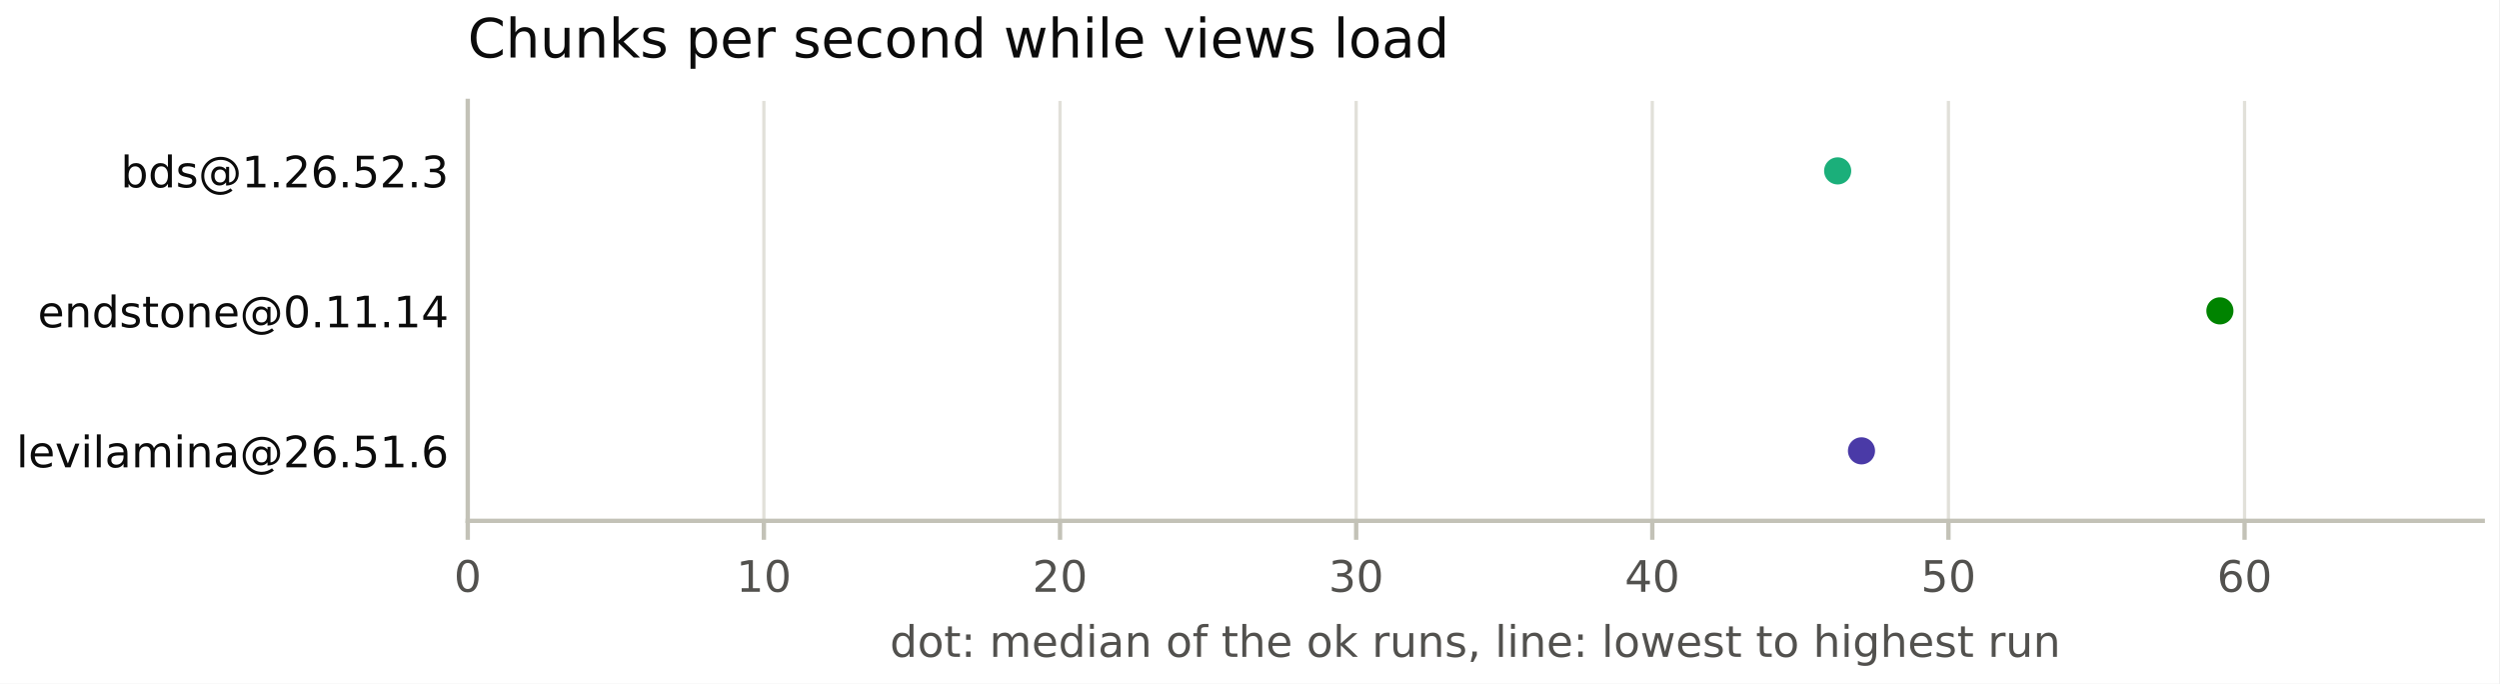
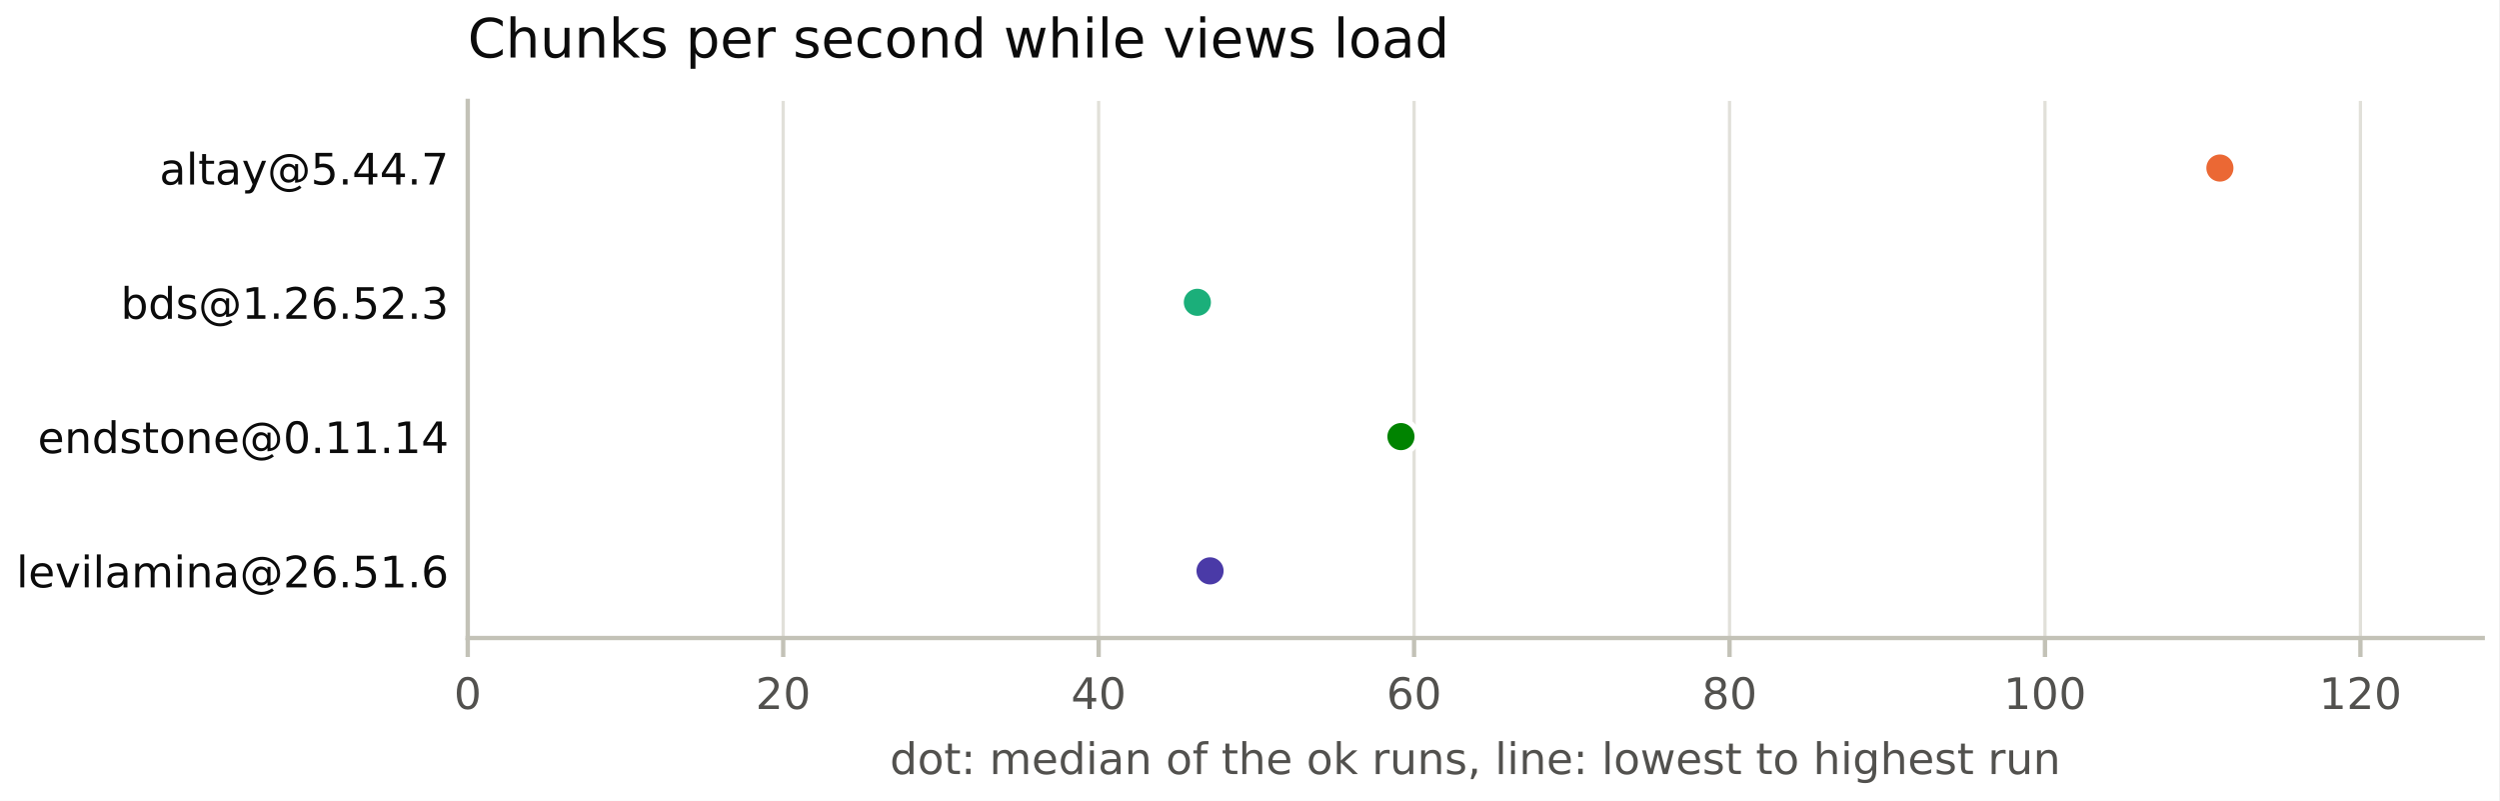
- <svg xmlns="http://www.w3.org/2000/svg" xmlns:xlink="http://www.w3.org/1999/xlink" width="460.8pt" height="126pt" viewBox="0 0 460.8 126" version="1.1">
+ <svg xmlns="http://www.w3.org/2000/svg" xmlns:xlink="http://www.w3.org/1999/xlink" width="460.8pt" height="147.6pt" viewBox="0 0 460.8 147.6" version="1.1">
  <defs>
    <style type="text/css">*{stroke-linejoin: round; stroke-linecap: butt}</style>
  </defs>
  <g id="figure_1">
    <g id="patch_1">
-       <path d="M 0 126  L 460.8 126  L 460.8 0  L 0 0  z " style="fill: #ffffff" />
+       <path d="M 0 147.6  L 460.8 147.6  L 460.8 0  L 0 0  z " style="fill: #ffffff" />
    </g>
    <g id="axes_1">
      <g id="patch_2">
-         <path d="M 86.25 95.999  L 457.8 95.999  L 457.8 18.599  L 86.25 18.599  z " style="fill: #ffffff" />
+         <path d="M 86.25 117.599  L 457.8 117.599  L 457.8 18.599  L 86.25 18.599  z " style="fill: #ffffff" />
      </g>
      <g id="matplotlib.axis_1">
        <g id="xtick_1">
          <g id="line2d_1">
-             <path d="M 86.25 95.999  L 86.25 18.599  " clip-path="url(#p0884c696bb)" style="fill: none; stroke: #e1e0d9; stroke-width: 0.6; stroke-linecap: square" />
+             <path d="M 86.25 117.599  L 86.25 18.599  " clip-path="url(#p3ddba05413)" style="fill: none; stroke: #e1e0d9; stroke-width: 0.6; stroke-linecap: square" />
          </g>
          <g id="line2d_2">
            <defs>
-               <path id="m5af1052695" d="M 0 0  L 0 3.5  " style="stroke: #c3c2b7; stroke-width: 0.8" />
+               <path id="m5bb0bec447" d="M 0 0  L 0 3.5  " style="stroke: #c3c2b7; stroke-width: 0.8" />
            </defs>
            <g>
-               <use xlink:href="#m5af1052695" x="86.25" y="95.999" style="fill: #c3c2b7; stroke: #c3c2b7; stroke-width: 0.8" />
+               <use xlink:href="#m5bb0bec447" x="86.25" y="117.599" style="fill: #c3c2b7; stroke: #c3c2b7; stroke-width: 0.8" />
            </g>
          </g>
          <g id="text_1">
-             <g style="fill: #52514e" transform="translate(83.70524 109.0773) scale(0.08 -0.08)">
+             <g style="fill: #52514e" transform="translate(83.70524 130.6773) scale(0.08 -0.08)">
              <defs>
                <path id="DejaVuSans-13" d="M 2034 4250  Q 1547 4250 1301 3770  Q 1056 3291 1056 2328  Q 1056 1369 1301 889  Q 1547 409 2034 409  Q 2525 409 2770 889  Q 3016 1369 3016 2328  Q 3016 3291 2770 3770  Q 2525 4250 2034 4250  z M 2034 4750  Q 2819 4750 3233 4129  Q 3647 3509 3647 2328  Q 3647 1150 3233 529  Q 2819 -91 2034 -91  Q 1250 -91 836 529  Q 422 1150 422 2328  Q 422 3509 836 4129  Q 1250 4750 2034 4750  z " transform="scale(0.015625)" />
              </defs>
              <use xlink:href="#DejaVuSans-13" />
            </g>
          </g>
        </g>
        <g id="xtick_2">
          <g id="line2d_3">
-             <path d="M 140.856 95.999  L 140.856 18.599  " clip-path="url(#p0884c696bb)" style="fill: none; stroke: #e1e0d9; stroke-width: 0.6; stroke-linecap: square" />
+             <path d="M 144.416 117.599  L 144.416 18.599  " clip-path="url(#p3ddba05413)" style="fill: none; stroke: #e1e0d9; stroke-width: 0.6; stroke-linecap: square" />
          </g>
          <g id="line2d_4">
            <g>
-               <use xlink:href="#m5af1052695" x="140.856" y="95.999" style="fill: #c3c2b7; stroke: #c3c2b7; stroke-width: 0.8" />
+               <use xlink:href="#m5bb0bec447" x="144.416" y="117.599" style="fill: #c3c2b7; stroke: #c3c2b7; stroke-width: 0.8" />
            </g>
          </g>
          <g id="text_2">
-             <g style="fill: #52514e" transform="translate(135.7661 109.0773) scale(0.08 -0.08)">
+             <g style="fill: #52514e" transform="translate(139.3264 130.6773) scale(0.08 -0.08)">
+               <defs>
+                 <path id="DejaVuSans-15" d="M 1228 531  L 3431 531  L 3431 0  L 469 0  L 469 531  Q 828 903 1448 1529  Q 2069 2156 2228 2338  Q 2531 2678 2651 2914  Q 2772 3150 2772 3378  Q 2772 3750 2511 3984  Q 2250 4219 1831 4219  Q 1534 4219 1204 4116  Q 875 4013 500 3803  L 500 4441  Q 881 4594 1212 4672  Q 1544 4750 1819 4750  Q 2544 4750 2975 4387  Q 3406 4025 3406 3419  Q 3406 3131 3298 2873  Q 3191 2616 2906 2266  Q 2828 2175 2409 1742  Q 1991 1309 1228 531  z " transform="scale(0.015625)" />
+               </defs>
+               <use xlink:href="#DejaVuSans-15" />
+               <use xlink:href="#DejaVuSans-13" transform="translate(63.625 0)" />
+             </g>
+           </g>
+         </g>
+         <g id="xtick_3">
+           <g id="line2d_5">
+             <path d="M 202.583 117.599  L 202.583 18.599  " clip-path="url(#p3ddba05413)" style="fill: none; stroke: #e1e0d9; stroke-width: 0.6; stroke-linecap: square" />
+           </g>
+           <g id="line2d_6">
+             <g>
+               <use xlink:href="#m5bb0bec447" x="202.583" y="117.599" style="fill: #c3c2b7; stroke: #c3c2b7; stroke-width: 0.8" />
+             </g>
+           </g>
+           <g id="text_3">
+             <g style="fill: #52514e" transform="translate(197.4926 130.6773) scale(0.08 -0.08)">
+               <defs>
+                 <path id="DejaVuSans-17" d="M 2419 4116  L 825 1625  L 2419 1625  L 2419 4116  z M 2253 4666  L 3047 4666  L 3047 1625  L 3713 1625  L 3713 1100  L 3047 1100  L 3047 0  L 2419 0  L 2419 1100  L 313 1100  L 313 1709  L 2253 4666  z " transform="scale(0.015625)" />
+               </defs>
+               <use xlink:href="#DejaVuSans-17" />
+               <use xlink:href="#DejaVuSans-13" transform="translate(63.625 0)" />
+             </g>
+           </g>
+         </g>
+         <g id="xtick_4">
+           <g id="line2d_7">
+             <path d="M 260.749 117.599  L 260.749 18.599  " clip-path="url(#p3ddba05413)" style="fill: none; stroke: #e1e0d9; stroke-width: 0.6; stroke-linecap: square" />
+           </g>
+           <g id="line2d_8">
+             <g>
+               <use xlink:href="#m5bb0bec447" x="260.749" y="117.599" style="fill: #c3c2b7; stroke: #c3c2b7; stroke-width: 0.8" />
+             </g>
+           </g>
+           <g id="text_4">
+             <g style="fill: #52514e" transform="translate(255.6587 130.6773) scale(0.08 -0.08)">
+               <defs>
+                 <path id="DejaVuSans-19" d="M 2113 2584  Q 1688 2584 1439 2293  Q 1191 2003 1191 1497  Q 1191 994 1439 701  Q 1688 409 2113 409  Q 2538 409 2786 701  Q 3034 994 3034 1497  Q 3034 2003 2786 2293  Q 2538 2584 2113 2584  z M 3366 4563  L 3366 3988  Q 3128 4100 2886 4159  Q 2644 4219 2406 4219  Q 1781 4219 1451 3797  Q 1122 3375 1075 2522  Q 1259 2794 1537 2939  Q 1816 3084 2150 3084  Q 2853 3084 3261 2657  Q 3669 2231 3669 1497  Q 3669 778 3244 343  Q 2819 -91 2113 -91  Q 1303 -91 875 529  Q 447 1150 447 2328  Q 447 3434 972 4092  Q 1497 4750 2381 4750  Q 2619 4750 2861 4703  Q 3103 4656 3366 4563  z " transform="scale(0.015625)" />
+               </defs>
+               <use xlink:href="#DejaVuSans-19" />
+               <use xlink:href="#DejaVuSans-13" transform="translate(63.625 0)" />
+             </g>
+           </g>
+         </g>
+         <g id="xtick_5">
+           <g id="line2d_9">
+             <path d="M 318.915 117.599  L 318.915 18.599  " clip-path="url(#p3ddba05413)" style="fill: none; stroke: #e1e0d9; stroke-width: 0.6; stroke-linecap: square" />
+           </g>
+           <g id="line2d_10">
+             <g>
+               <use xlink:href="#m5bb0bec447" x="318.915" y="117.599" style="fill: #c3c2b7; stroke: #c3c2b7; stroke-width: 0.8" />
+             </g>
+           </g>
+           <g id="text_5">
+             <g style="fill: #52514e" transform="translate(313.8249 130.6773) scale(0.08 -0.08)">
+               <defs>
+                 <path id="DejaVuSans-1b" d="M 2034 2216  Q 1584 2216 1326 1975  Q 1069 1734 1069 1313  Q 1069 891 1326 650  Q 1584 409 2034 409  Q 2484 409 2743 651  Q 3003 894 3003 1313  Q 3003 1734 2745 1975  Q 2488 2216 2034 2216  z M 1403 2484  Q 997 2584 770 2862  Q 544 3141 544 3541  Q 544 4100 942 4425  Q 1341 4750 2034 4750  Q 2731 4750 3128 4425  Q 3525 4100 3525 3541  Q 3525 3141 3298 2862  Q 3072 2584 2669 2484  Q 3125 2378 3379 2068  Q 3634 1759 3634 1313  Q 3634 634 3220 271  Q 2806 -91 2034 -91  Q 1263 -91 848 271  Q 434 634 434 1313  Q 434 1759 690 2068  Q 947 2378 1403 2484  z M 1172 3481  Q 1172 3119 1398 2916  Q 1625 2713 2034 2713  Q 2441 2713 2670 2916  Q 2900 3119 2900 3481  Q 2900 3844 2670 4047  Q 2441 4250 2034 4250  Q 1625 4250 1398 4047  Q 1172 3844 1172 3481  z " transform="scale(0.015625)" />
+               </defs>
+               <use xlink:href="#DejaVuSans-1b" />
+               <use xlink:href="#DejaVuSans-13" transform="translate(63.625 0)" />
+             </g>
+           </g>
+         </g>
+         <g id="xtick_6">
+           <g id="line2d_11">
+             <path d="M 377.081 117.599  L 377.081 18.599  " clip-path="url(#p3ddba05413)" style="fill: none; stroke: #e1e0d9; stroke-width: 0.6; stroke-linecap: square" />
+           </g>
+           <g id="line2d_12">
+             <g>
+               <use xlink:href="#m5bb0bec447" x="377.081" y="117.599" style="fill: #c3c2b7; stroke: #c3c2b7; stroke-width: 0.8" />
+             </g>
+           </g>
+           <g id="text_6">
+             <g style="fill: #52514e" transform="translate(369.446 130.6773) scale(0.08 -0.08)">
              <defs>
                <path id="DejaVuSans-14" d="M 794 531  L 1825 531  L 1825 4091  L 703 3866  L 703 4441  L 1819 4666  L 2450 4666  L 2450 531  L 3481 531  L 3481 0  L 794 0  L 794 531  z " transform="scale(0.015625)" />
              </defs>
              <use xlink:href="#DejaVuSans-14" />
              <use xlink:href="#DejaVuSans-13" transform="translate(63.625 0)" />
-             </g>
-           </g>
-         </g>
-         <g id="xtick_3">
-           <g id="line2d_5">
-             <path d="M 195.462 95.999  L 195.462 18.599  " clip-path="url(#p0884c696bb)" style="fill: none; stroke: #e1e0d9; stroke-width: 0.6; stroke-linecap: square" />
-           </g>
-           <g id="line2d_6">
-             <g>
-               <use xlink:href="#m5af1052695" x="195.462" y="95.999" style="fill: #c3c2b7; stroke: #c3c2b7; stroke-width: 0.8" />
-             </g>
-           </g>
-           <g id="text_3">
-             <g style="fill: #52514e" transform="translate(190.372 109.0773) scale(0.08 -0.08)">
-               <defs>
-                 <path id="DejaVuSans-15" d="M 1228 531  L 3431 531  L 3431 0  L 469 0  L 469 531  Q 828 903 1448 1529  Q 2069 2156 2228 2338  Q 2531 2678 2651 2914  Q 2772 3150 2772 3378  Q 2772 3750 2511 3984  Q 2250 4219 1831 4219  Q 1534 4219 1204 4116  Q 875 4013 500 3803  L 500 4441  Q 881 4594 1212 4672  Q 1544 4750 1819 4750  Q 2544 4750 2975 4387  Q 3406 4025 3406 3419  Q 3406 3131 3298 2873  Q 3191 2616 2906 2266  Q 2828 2175 2409 1742  Q 1991 1309 1228 531  z " transform="scale(0.015625)" />
-               </defs>
-               <use xlink:href="#DejaVuSans-15" />
-               <use xlink:href="#DejaVuSans-13" transform="translate(63.625 0)" />
-             </g>
-           </g>
-         </g>
-         <g id="xtick_4">
-           <g id="line2d_7">
-             <path d="M 250.068 95.999  L 250.068 18.599  " clip-path="url(#p0884c696bb)" style="fill: none; stroke: #e1e0d9; stroke-width: 0.6; stroke-linecap: square" />
-           </g>
-           <g id="line2d_8">
-             <g>
-               <use xlink:href="#m5af1052695" x="250.068" y="95.999" style="fill: #c3c2b7; stroke: #c3c2b7; stroke-width: 0.8" />
-             </g>
-           </g>
-           <g id="text_4">
-             <g style="fill: #52514e" transform="translate(244.9778 109.0773) scale(0.08 -0.08)">
-               <defs>
-                 <path id="DejaVuSans-16" d="M 2597 2516  Q 3050 2419 3304 2112  Q 3559 1806 3559 1356  Q 3559 666 3084 287  Q 2609 -91 1734 -91  Q 1441 -91 1130 -33  Q 819 25 488 141  L 488 750  Q 750 597 1062 519  Q 1375 441 1716 441  Q 2309 441 2620 675  Q 2931 909 2931 1356  Q 2931 1769 2642 2001  Q 2353 2234 1838 2234  L 1294 2234  L 1294 2753  L 1863 2753  Q 2328 2753 2575 2939  Q 2822 3125 2822 3475  Q 2822 3834 2567 4026  Q 2313 4219 1838 4219  Q 1578 4219 1281 4162  Q 984 4106 628 3988  L 628 4550  Q 988 4650 1302 4700  Q 1616 4750 1894 4750  Q 2613 4750 3031 4423  Q 3450 4097 3450 3541  Q 3450 3153 3228 2886  Q 3006 2619 2597 2516  z " transform="scale(0.015625)" />
-               </defs>
-               <use xlink:href="#DejaVuSans-16" />
-               <use xlink:href="#DejaVuSans-13" transform="translate(63.625 0)" />
-             </g>
-           </g>
-         </g>
-         <g id="xtick_5">
-           <g id="line2d_9">
-             <path d="M 304.674 95.999  L 304.674 18.599  " clip-path="url(#p0884c696bb)" style="fill: none; stroke: #e1e0d9; stroke-width: 0.6; stroke-linecap: square" />
-           </g>
-           <g id="line2d_10">
-             <g>
-               <use xlink:href="#m5af1052695" x="304.674" y="95.999" style="fill: #c3c2b7; stroke: #c3c2b7; stroke-width: 0.8" />
-             </g>
-           </g>
-           <g id="text_5">
-             <g style="fill: #52514e" transform="translate(299.5837 109.0773) scale(0.08 -0.08)">
-               <defs>
-                 <path id="DejaVuSans-17" d="M 2419 4116  L 825 1625  L 2419 1625  L 2419 4116  z M 2253 4666  L 3047 4666  L 3047 1625  L 3713 1625  L 3713 1100  L 3047 1100  L 3047 0  L 2419 0  L 2419 1100  L 313 1100  L 313 1709  L 2253 4666  z " transform="scale(0.015625)" />
-               </defs>
-               <use xlink:href="#DejaVuSans-17" />
-               <use xlink:href="#DejaVuSans-13" transform="translate(63.625 0)" />
-             </g>
-           </g>
-         </g>
-         <g id="xtick_6">
-           <g id="line2d_11">
-             <path d="M 359.28 95.999  L 359.28 18.599  " clip-path="url(#p0884c696bb)" style="fill: none; stroke: #e1e0d9; stroke-width: 0.6; stroke-linecap: square" />
-           </g>
-           <g id="line2d_12">
-             <g>
-               <use xlink:href="#m5af1052695" x="359.28" y="95.999" style="fill: #c3c2b7; stroke: #c3c2b7; stroke-width: 0.8" />
-             </g>
-           </g>
-           <g id="text_6">
-             <g style="fill: #52514e" transform="translate(354.1896 109.0773) scale(0.08 -0.08)">
-               <defs>
-                 <path id="DejaVuSans-18" d="M 691 4666  L 3169 4666  L 3169 4134  L 1269 4134  L 1269 2991  Q 1406 3038 1543 3061  Q 1681 3084 1819 3084  Q 2600 3084 3056 2656  Q 3513 2228 3513 1497  Q 3513 744 3044 326  Q 2575 -91 1722 -91  Q 1428 -91 1123 -41  Q 819 9 494 109  L 494 744  Q 775 591 1075 516  Q 1375 441 1709 441  Q 2250 441 2565 725  Q 2881 1009 2881 1497  Q 2881 1984 2565 2268  Q 2250 2553 1709 2553  Q 1456 2553 1204 2497  Q 953 2441 691 2322  L 691 4666  z " transform="scale(0.015625)" />
-               </defs>
-               <use xlink:href="#DejaVuSans-18" />
-               <use xlink:href="#DejaVuSans-13" transform="translate(63.625 0)" />
+               <use xlink:href="#DejaVuSans-13" transform="translate(127.25 0)" />
            </g>
          </g>
        </g>
        <g id="xtick_7">
          <g id="line2d_13">
-             <path d="M 413.885 95.999  L 413.885 18.599  " clip-path="url(#p0884c696bb)" style="fill: none; stroke: #e1e0d9; stroke-width: 0.6; stroke-linecap: square" />
+             <path d="M 435.247 117.599  L 435.247 18.599  " clip-path="url(#p3ddba05413)" style="fill: none; stroke: #e1e0d9; stroke-width: 0.6; stroke-linecap: square" />
          </g>
          <g id="line2d_14">
            <g>
-               <use xlink:href="#m5af1052695" x="413.885" y="95.999" style="fill: #c3c2b7; stroke: #c3c2b7; stroke-width: 0.8" />
+               <use xlink:href="#m5bb0bec447" x="435.247" y="117.599" style="fill: #c3c2b7; stroke: #c3c2b7; stroke-width: 0.8" />
            </g>
          </g>
          <g id="text_7">
-             <g style="fill: #52514e" transform="translate(408.7954 109.0773) scale(0.08 -0.08)">
-               <defs>
-                 <path id="DejaVuSans-19" d="M 2113 2584  Q 1688 2584 1439 2293  Q 1191 2003 1191 1497  Q 1191 994 1439 701  Q 1688 409 2113 409  Q 2538 409 2786 701  Q 3034 994 3034 1497  Q 3034 2003 2786 2293  Q 2538 2584 2113 2584  z M 3366 4563  L 3366 3988  Q 3128 4100 2886 4159  Q 2644 4219 2406 4219  Q 1781 4219 1451 3797  Q 1122 3375 1075 2522  Q 1259 2794 1537 2939  Q 1816 3084 2150 3084  Q 2853 3084 3261 2657  Q 3669 2231 3669 1497  Q 3669 778 3244 343  Q 2819 -91 2113 -91  Q 1303 -91 875 529  Q 447 1150 447 2328  Q 447 3434 972 4092  Q 1497 4750 2381 4750  Q 2619 4750 2861 4703  Q 3103 4656 3366 4563  z " transform="scale(0.015625)" />
-               </defs>
-               <use xlink:href="#DejaVuSans-19" />
-               <use xlink:href="#DejaVuSans-13" transform="translate(63.625 0)" />
+             <g style="fill: #52514e" transform="translate(427.6122 130.6773) scale(0.08 -0.08)">
+               <use xlink:href="#DejaVuSans-14" />
+               <use xlink:href="#DejaVuSans-15" transform="translate(63.625 0)" />
+               <use xlink:href="#DejaVuSans-13" transform="translate(127.25 0)" />
            </g>
          </g>
        </g>
        <g id="text_8">
-           <g style="fill: #52514e" transform="translate(164.0894 121.0779) scale(0.08 -0.08)">
+           <g style="fill: #52514e" transform="translate(164.0894 142.6779) scale(0.08 -0.08)">
            <defs>
              <path id="DejaVuSans-47" d="M 2906 2969  L 2906 4863  L 3481 4863  L 3481 0  L 2906 0  L 2906 525  Q 2725 213 2448 61  Q 2172 -91 1784 -91  Q 1150 -91 751 415  Q 353 922 353 1747  Q 353 2572 751 3078  Q 1150 3584 1784 3584  Q 2172 3584 2448 3432  Q 2725 3281 2906 2969  z M 947 1747  Q 947 1113 1208 752  Q 1469 391 1925 391  Q 2381 391 2643 752  Q 2906 1113 2906 1747  Q 2906 2381 2643 2742  Q 2381 3103 1925 3103  Q 1469 3103 1208 2742  Q 947 2381 947 1747  z " transform="scale(0.015625)" />
              <path id="DejaVuSans-52" d="M 1959 3097  Q 1497 3097 1228 2736  Q 959 2375 959 1747  Q 959 1119 1226 758  Q 1494 397 1959 397  Q 2419 397 2687 759  Q 2956 1122 2956 1747  Q 2956 2369 2687 2733  Q 2419 3097 1959 3097  z M 1959 3584  Q 2709 3584 3137 3096  Q 3566 2609 3566 1747  Q 3566 888 3137 398  Q 2709 -91 1959 -91  Q 1206 -91 779 398  Q 353 888 353 1747  Q 353 2609 779 3096  Q 1206 3584 1959 3584  z " transform="scale(0.015625)" />
              <path id="DejaVuSans-57" d="M 1172 4494  L 1172 3500  L 2356 3500  L 2356 3053  L 1172 3053  L 1172 1153  Q 1172 725 1289 603  Q 1406 481 1766 481  L 2356 481  L 2356 0  L 1766 0  Q 1100 0 847 248  Q 594 497 594 1153  L 594 3053  L 172 3053  L 172 3500  L 594 3500  L 594 4494  L 1172 4494  z " transform="scale(0.015625)" />
              <path id="DejaVuSans-1d" d="M 750 794  L 1409 794  L 1409 0  L 750 0  L 750 794  z M 750 3309  L 1409 3309  L 1409 2516  L 750 2516  L 750 3309  z " transform="scale(0.015625)" />
              <path id="DejaVuSans-3" transform="scale(0.015625)" />
              <path id="DejaVuSans-50" d="M 3328 2828  Q 3544 3216 3844 3400  Q 4144 3584 4550 3584  Q 5097 3584 5394 3201  Q 5691 2819 5691 2113  L 5691 0  L 5113 0  L 5113 2094  Q 5113 2597 4934 2840  Q 4756 3084 4391 3084  Q 3944 3084 3684 2787  Q 3425 2491 3425 1978  L 3425 0  L 2847 0  L 2847 2094  Q 2847 2600 2669 2842  Q 2491 3084 2119 3084  Q 1678 3084 1418 2786  Q 1159 2488 1159 1978  L 1159 0  L 581 0  L 581 3500  L 1159 3500  L 1159 2956  Q 1356 3278 1631 3431  Q 1906 3584 2284 3584  Q 2666 3584 2933 3390  Q 3200 3197 3328 2828  z " transform="scale(0.015625)" />
              <path id="DejaVuSans-48" d="M 3597 1894  L 3597 1613  L 953 1613  Q 991 1019 1311 708  Q 1631 397 2203 397  Q 2534 397 2845 478  Q 3156 559 3463 722  L 3463 178  Q 3153 47 2828 -22  Q 2503 -91 2169 -91  Q 1331 -91 842 396  Q 353 884 353 1716  Q 353 2575 817 3079  Q 1281 3584 2069 3584  Q 2775 3584 3186 3129  Q 3597 2675 3597 1894  z M 3022 2063  Q 3016 2534 2758 2815  Q 2500 3097 2075 3097  Q 1594 3097 1305 2825  Q 1016 2553 972 2059  L 3022 2063  z " transform="scale(0.015625)" />
              <path id="DejaVuSans-4c" d="M 603 3500  L 1178 3500  L 1178 0  L 603 0  L 603 3500  z M 603 4863  L 1178 4863  L 1178 4134  L 603 4134  L 603 4863  z " transform="scale(0.015625)" />
              <path id="DejaVuSans-44" d="M 2194 1759  Q 1497 1759 1228 1600  Q 959 1441 959 1056  Q 959 750 1161 570  Q 1363 391 1709 391  Q 2188 391 2477 730  Q 2766 1069 2766 1631  L 2766 1759  L 2194 1759  z M 3341 1997  L 3341 0  L 2766 0  L 2766 531  Q 2569 213 2275 61  Q 1981 -91 1556 -91  Q 1019 -91 701 211  Q 384 513 384 1019  Q 384 1609 779 1909  Q 1175 2209 1959 2209  L 2766 2209  L 2766 2266  Q 2766 2663 2505 2880  Q 2244 3097 1772 3097  Q 1472 3097 1187 3025  Q 903 2953 641 2809  L 641 3341  Q 956 3463 1253 3523  Q 1550 3584 1831 3584  Q 2591 3584 2966 3190  Q 3341 2797 3341 1997  z " transform="scale(0.015625)" />
              <path id="DejaVuSans-51" d="M 3513 2113  L 3513 0  L 2938 0  L 2938 2094  Q 2938 2591 2744 2837  Q 2550 3084 2163 3084  Q 1697 3084 1428 2787  Q 1159 2491 1159 1978  L 1159 0  L 581 0  L 581 3500  L 1159 3500  L 1159 2956  Q 1366 3272 1645 3428  Q 1925 3584 2291 3584  Q 2894 3584 3203 3211  Q 3513 2838 3513 2113  z " transform="scale(0.015625)" />
              <path id="DejaVuSans-49" d="M 2375 4863  L 2375 4384  L 1825 4384  Q 1516 4384 1395 4259  Q 1275 4134 1275 3809  L 1275 3500  L 2222 3500  L 2222 3053  L 1275 3053  L 1275 0  L 697 0  L 697 3053  L 147 3053  L 147 3500  L 697 3500  L 697 3744  Q 697 4328 969 4595  Q 1241 4863 1831 4863  L 2375 4863  z " transform="scale(0.015625)" />
              <path id="DejaVuSans-4b" d="M 3513 2113  L 3513 0  L 2938 0  L 2938 2094  Q 2938 2591 2744 2837  Q 2550 3084 2163 3084  Q 1697 3084 1428 2787  Q 1159 2491 1159 1978  L 1159 0  L 581 0  L 581 4863  L 1159 4863  L 1159 2956  Q 1366 3272 1645 3428  Q 1925 3584 2291 3584  Q 2894 3584 3203 3211  Q 3513 2838 3513 2113  z " transform="scale(0.015625)" />
              <path id="DejaVuSans-4e" d="M 581 4863  L 1159 4863  L 1159 1991  L 2875 3500  L 3609 3500  L 1753 1863  L 3688 0  L 2938 0  L 1159 1709  L 1159 0  L 581 0  L 581 4863  z " transform="scale(0.015625)" />
              <path id="DejaVuSans-55" d="M 2631 2963  Q 2534 3019 2420 3045  Q 2306 3072 2169 3072  Q 1681 3072 1420 2755  Q 1159 2438 1159 1844  L 1159 0  L 581 0  L 581 3500  L 1159 3500  L 1159 2956  Q 1341 3275 1631 3429  Q 1922 3584 2338 3584  Q 2397 3584 2469 3576  Q 2541 3569 2628 3553  L 2631 2963  z " transform="scale(0.015625)" />
              <path id="DejaVuSans-58" d="M 544 1381  L 544 3500  L 1119 3500  L 1119 1403  Q 1119 906 1312 657  Q 1506 409 1894 409  Q 2359 409 2629 706  Q 2900 1003 2900 1516  L 2900 3500  L 3475 3500  L 3475 0  L 2900 0  L 2900 538  Q 2691 219 2414 64  Q 2138 -91 1772 -91  Q 1169 -91 856 284  Q 544 659 544 1381  z M 1991 3584  L 1991 3584  z " transform="scale(0.015625)" />
              <path id="DejaVuSans-56" d="M 2834 3397  L 2834 2853  Q 2591 2978 2328 3040  Q 2066 3103 1784 3103  Q 1356 3103 1142 2972  Q 928 2841 928 2578  Q 928 2378 1081 2264  Q 1234 2150 1697 2047  L 1894 2003  Q 2506 1872 2764 1633  Q 3022 1394 3022 966  Q 3022 478 2636 193  Q 2250 -91 1575 -91  Q 1294 -91 989 -36  Q 684 19 347 128  L 347 722  Q 666 556 975 473  Q 1284 391 1588 391  Q 1994 391 2212 530  Q 2431 669 2431 922  Q 2431 1156 2273 1281  Q 2116 1406 1581 1522  L 1381 1569  Q 847 1681 609 1914  Q 372 2147 372 2553  Q 372 3047 722 3315  Q 1072 3584 1716 3584  Q 2034 3584 2315 3537  Q 2597 3491 2834 3397  z " transform="scale(0.015625)" />
              <path id="DejaVuSans-f" d="M 750 794  L 1409 794  L 1409 256  L 897 -744  L 494 -744  L 750 256  L 750 794  z " transform="scale(0.015625)" />
              <path id="DejaVuSans-4f" d="M 603 4863  L 1178 4863  L 1178 0  L 603 0  L 603 4863  z " transform="scale(0.015625)" />
              <path id="DejaVuSans-5a" d="M 269 3500  L 844 3500  L 1563 769  L 2278 3500  L 2956 3500  L 3675 769  L 4391 3500  L 4966 3500  L 4050 0  L 3372 0  L 2619 2869  L 1863 0  L 1184 0  L 269 3500  z " transform="scale(0.015625)" />
              <path id="DejaVuSans-4a" d="M 2906 1791  Q 2906 2416 2648 2759  Q 2391 3103 1925 3103  Q 1463 3103 1205 2759  Q 947 2416 947 1791  Q 947 1169 1205 825  Q 1463 481 1925 481  Q 2391 481 2648 825  Q 2906 1169 2906 1791  z M 3481 434  Q 3481 -459 3084 -895  Q 2688 -1331 1869 -1331  Q 1566 -1331 1297 -1286  Q 1028 -1241 775 -1147  L 775 -588  Q 1028 -725 1275 -790  Q 1522 -856 1778 -856  Q 2344 -856 2625 -561  Q 2906 -266 2906 331  L 2906 616  Q 2728 306 2450 153  Q 2172 0 1784 0  Q 1141 0 747 490  Q 353 981 353 1791  Q 353 2603 747 3093  Q 1141 3584 1784 3584  Q 2172 3584 2450 3431  Q 2728 3278 2906 2969  L 2906 3500  L 3481 3500  L 3481 434  z " transform="scale(0.015625)" />
            </defs>
            <use xlink:href="#DejaVuSans-47" />
            <use xlink:href="#DejaVuSans-52" transform="translate(63.48438 0)" />
            <use xlink:href="#DejaVuSans-57" transform="translate(124.6719 0)" />
            <use xlink:href="#DejaVuSans-1d" transform="translate(163.875 0)" />
            <use xlink:href="#DejaVuSans-3" transform="translate(197.5625 0)" />
            <use xlink:href="#DejaVuSans-50" transform="translate(229.3438 0)" />
            <use xlink:href="#DejaVuSans-48" transform="translate(326.75 0)" />
            <use xlink:href="#DejaVuSans-47" transform="translate(388.2812 0)" />
            <use xlink:href="#DejaVuSans-4c" transform="translate(451.7656 0)" />
            <use xlink:href="#DejaVuSans-44" transform="translate(479.5469 0)" />
            <use xlink:href="#DejaVuSans-51" transform="translate(540.8281 0)" />
            <use xlink:href="#DejaVuSans-3" transform="translate(604.2031 0)" />
            <use xlink:href="#DejaVuSans-52" transform="translate(635.9844 0)" />
            <use xlink:href="#DejaVuSans-49" transform="translate(697.1719 0)" />
            <use xlink:href="#DejaVuSans-3" transform="translate(732.375 0)" />
            <use xlink:href="#DejaVuSans-57" transform="translate(764.1562 0)" />
            <use xlink:href="#DejaVuSans-4b" transform="translate(803.3594 0)" />
            <use xlink:href="#DejaVuSans-48" transform="translate(866.7344 0)" />
            <use xlink:href="#DejaVuSans-3" transform="translate(928.2656 0)" />
            <use xlink:href="#DejaVuSans-52" transform="translate(960.0469 0)" />
            <use xlink:href="#DejaVuSans-4e" transform="translate(1021.234 0)" />
            <use xlink:href="#DejaVuSans-3" transform="translate(1079.141 0)" />
            <use xlink:href="#DejaVuSans-55" transform="translate(1110.922 0)" />
            <use xlink:href="#DejaVuSans-58" transform="translate(1152.031 0)" />
            <use xlink:href="#DejaVuSans-51" transform="translate(1215.406 0)" />
            <use xlink:href="#DejaVuSans-56" transform="translate(1278.781 0)" />
            <use xlink:href="#DejaVuSans-f" transform="translate(1330.875 0)" />
            <use xlink:href="#DejaVuSans-3" transform="translate(1362.656 0)" />
            <use xlink:href="#DejaVuSans-4f" transform="translate(1394.438 0)" />
            <use xlink:href="#DejaVuSans-4c" transform="translate(1422.219 0)" />
            <use xlink:href="#DejaVuSans-51" transform="translate(1450 0)" />
            <use xlink:href="#DejaVuSans-48" transform="translate(1513.375 0)" />
            <use xlink:href="#DejaVuSans-1d" transform="translate(1574.906 0)" />
            <use xlink:href="#DejaVuSans-3" transform="translate(1608.594 0)" />
            <use xlink:href="#DejaVuSans-4f" transform="translate(1640.375 0)" />
            <use xlink:href="#DejaVuSans-52" transform="translate(1668.156 0)" />
            <use xlink:href="#DejaVuSans-5a" transform="translate(1729.344 0)" />
            <use xlink:href="#DejaVuSans-48" transform="translate(1811.125 0)" />
            <use xlink:href="#DejaVuSans-56" transform="translate(1872.656 0)" />
            <use xlink:href="#DejaVuSans-57" transform="translate(1924.75 0)" />
            <use xlink:href="#DejaVuSans-3" transform="translate(1963.953 0)" />
            <use xlink:href="#DejaVuSans-57" transform="translate(1995.734 0)" />
            <use xlink:href="#DejaVuSans-52" transform="translate(2034.938 0)" />
            <use xlink:href="#DejaVuSans-3" transform="translate(2096.125 0)" />
            <use xlink:href="#DejaVuSans-4b" transform="translate(2127.906 0)" />
            <use xlink:href="#DejaVuSans-4c" transform="translate(2191.281 0)" />
            <use xlink:href="#DejaVuSans-4a" transform="translate(2219.062 0)" />
            <use xlink:href="#DejaVuSans-4b" transform="translate(2282.547 0)" />
            <use xlink:href="#DejaVuSans-48" transform="translate(2345.922 0)" />
            <use xlink:href="#DejaVuSans-56" transform="translate(2407.453 0)" />
            <use xlink:href="#DejaVuSans-57" transform="translate(2459.547 0)" />
            <use xlink:href="#DejaVuSans-3" transform="translate(2498.75 0)" />
            <use xlink:href="#DejaVuSans-55" transform="translate(2530.531 0)" />
            <use xlink:href="#DejaVuSans-58" transform="translate(2571.641 0)" />
            <use xlink:href="#DejaVuSans-51" transform="translate(2635.016 0)" />
          </g>
        </g>
      </g>
      <g id="matplotlib.axis_2">
        <g id="ytick_1">
          <g id="line2d_15" />
          <g id="text_9">
-             <g style="fill: #0b0b0b" transform="translate(22.25774 34.53813) scale(0.08 -0.08)">
+             <g style="fill: #0b0b0b" transform="translate(29.40649 34.01311) scale(0.08 -0.08)">
+               <defs>
+                 <path id="DejaVuSans-5c" d="M 2059 -325  Q 1816 -950 1584 -1140  Q 1353 -1331 966 -1331  L 506 -1331  L 506 -850  L 844 -850  Q 1081 -850 1212 -737  Q 1344 -625 1503 -206  L 1606 56  L 191 3500  L 800 3500  L 1894 763  L 2988 3500  L 3597 3500  L 2059 -325  z " transform="scale(0.015625)" />
+                 <path id="DejaVuSans-23" d="M 2381 1678  Q 2381 1231 2603 976  Q 2825 722 3213 722  Q 3597 722 3817 978  Q 4038 1234 4038 1678  Q 4038 2116 3813 2373  Q 3588 2631 3206 2631  Q 2828 2631 2604 2375  Q 2381 2119 2381 1678  z M 4084 744  Q 3897 503 3655 389  Q 3413 275 3091 275  Q 2553 275 2217 664  Q 1881 1053 1881 1678  Q 1881 2303 2218 2693  Q 2556 3084 3091 3084  Q 3413 3084 3656 2967  Q 3900 2850 4084 2613  L 4084 3022  L 4531 3022  L 4531 722  Q 4988 791 5245 1139  Q 5503 1488 5503 2041  Q 5503 2375 5404 2669  Q 5306 2963 5106 3213  Q 4781 3622 4314 3839  Q 3847 4056 3297 4056  Q 2913 4056 2559 3954  Q 2206 3853 1906 3653  Q 1416 3334 1139 2817  Q 863 2300 863 1697  Q 863 1200 1042 765  Q 1222 331 1563 0  Q 1891 -325 2322 -495  Q 2753 -666 3244 -666  Q 3647 -666 4036 -530  Q 4425 -394 4750 -141  L 5031 -488  Q 4641 -791 4180 -952  Q 3719 -1113 3244 -1113  Q 2666 -1113 2153 -908  Q 1641 -703 1241 -313  Q 841 78 631 592  Q 422 1106 422 1697  Q 422 2266 634 2781  Q 847 3297 1241 3688  Q 1644 4084 2172 4295  Q 2700 4506 3291 4506  Q 3953 4506 4520 4234  Q 5088 3963 5472 3463  Q 5706 3156 5829 2797  Q 5953 2438 5953 2053  Q 5953 1231 5456 756  Q 4959 281 4084 263  L 4084 744  z " transform="scale(0.015625)" />
+                 <path id="DejaVuSans-18" d="M 691 4666  L 3169 4666  L 3169 4134  L 1269 4134  L 1269 2991  Q 1406 3038 1543 3061  Q 1681 3084 1819 3084  Q 2600 3084 3056 2656  Q 3513 2228 3513 1497  Q 3513 744 3044 326  Q 2575 -91 1722 -91  Q 1428 -91 1123 -41  Q 819 9 494 109  L 494 744  Q 775 591 1075 516  Q 1375 441 1709 441  Q 2250 441 2565 725  Q 2881 1009 2881 1497  Q 2881 1984 2565 2268  Q 2250 2553 1709 2553  Q 1456 2553 1204 2497  Q 953 2441 691 2322  L 691 4666  z " transform="scale(0.015625)" />
+                 <path id="DejaVuSans-11" d="M 684 794  L 1344 794  L 1344 0  L 684 0  L 684 794  z " transform="scale(0.015625)" />
+                 <path id="DejaVuSans-1a" d="M 525 4666  L 3525 4666  L 3525 4397  L 1831 0  L 1172 0  L 2766 4134  L 525 4134  L 525 4666  z " transform="scale(0.015625)" />
+               </defs>
+               <use xlink:href="#DejaVuSans-44" />
+               <use xlink:href="#DejaVuSans-4f" transform="translate(61.28125 0)" />
+               <use xlink:href="#DejaVuSans-57" transform="translate(89.0625 0)" />
+               <use xlink:href="#DejaVuSans-44" transform="translate(128.2656 0)" />
+               <use xlink:href="#DejaVuSans-5c" transform="translate(189.5469 0)" />
+               <use xlink:href="#DejaVuSans-23" transform="translate(248.7344 0)" />
+               <use xlink:href="#DejaVuSans-18" transform="translate(348.7344 0)" />
+               <use xlink:href="#DejaVuSans-11" transform="translate(412.3594 0)" />
+               <use xlink:href="#DejaVuSans-17" transform="translate(444.1406 0)" />
+               <use xlink:href="#DejaVuSans-17" transform="translate(507.7656 0)" />
+               <use xlink:href="#DejaVuSans-11" transform="translate(571.3906 0)" />
+               <use xlink:href="#DejaVuSans-1a" transform="translate(603.1719 0)" />
+             </g>
+           </g>
+         </g>
+         <g id="ytick_2">
+           <g id="line2d_16" />
+           <g id="text_10">
+             <g style="fill: #0b0b0b" transform="translate(22.25774 58.76322) scale(0.08 -0.08)">
              <defs>
                <path id="DejaVuSans-45" d="M 3116 1747  Q 3116 2381 2855 2742  Q 2594 3103 2138 3103  Q 1681 3103 1420 2742  Q 1159 2381 1159 1747  Q 1159 1113 1420 752  Q 1681 391 2138 391  Q 2594 391 2855 752  Q 3116 1113 3116 1747  z M 1159 2969  Q 1341 3281 1617 3432  Q 1894 3584 2278 3584  Q 2916 3584 3314 3078  Q 3713 2572 3713 1747  Q 3713 922 3314 415  Q 2916 -91 2278 -91  Q 1894 -91 1617 61  Q 1341 213 1159 525  L 1159 0  L 581 0  L 581 4863  L 1159 4863  L 1159 2969  z " transform="scale(0.015625)" />
-                 <path id="DejaVuSans-23" d="M 2381 1678  Q 2381 1231 2603 976  Q 2825 722 3213 722  Q 3597 722 3817 978  Q 4038 1234 4038 1678  Q 4038 2116 3813 2373  Q 3588 2631 3206 2631  Q 2828 2631 2604 2375  Q 2381 2119 2381 1678  z M 4084 744  Q 3897 503 3655 389  Q 3413 275 3091 275  Q 2553 275 2217 664  Q 1881 1053 1881 1678  Q 1881 2303 2218 2693  Q 2556 3084 3091 3084  Q 3413 3084 3656 2967  Q 3900 2850 4084 2613  L 4084 3022  L 4531 3022  L 4531 722  Q 4988 791 5245 1139  Q 5503 1488 5503 2041  Q 5503 2375 5404 2669  Q 5306 2963 5106 3213  Q 4781 3622 4314 3839  Q 3847 4056 3297 4056  Q 2913 4056 2559 3954  Q 2206 3853 1906 3653  Q 1416 3334 1139 2817  Q 863 2300 863 1697  Q 863 1200 1042 765  Q 1222 331 1563 0  Q 1891 -325 2322 -495  Q 2753 -666 3244 -666  Q 3647 -666 4036 -530  Q 4425 -394 4750 -141  L 5031 -488  Q 4641 -791 4180 -952  Q 3719 -1113 3244 -1113  Q 2666 -1113 2153 -908  Q 1641 -703 1241 -313  Q 841 78 631 592  Q 422 1106 422 1697  Q 422 2266 634 2781  Q 847 3297 1241 3688  Q 1644 4084 2172 4295  Q 2700 4506 3291 4506  Q 3953 4506 4520 4234  Q 5088 3963 5472 3463  Q 5706 3156 5829 2797  Q 5953 2438 5953 2053  Q 5953 1231 5456 756  Q 4959 281 4084 263  L 4084 744  z " transform="scale(0.015625)" />
-                 <path id="DejaVuSans-11" d="M 684 794  L 1344 794  L 1344 0  L 684 0  L 684 794  z " transform="scale(0.015625)" />
+                 <path id="DejaVuSans-16" d="M 2597 2516  Q 3050 2419 3304 2112  Q 3559 1806 3559 1356  Q 3559 666 3084 287  Q 2609 -91 1734 -91  Q 1441 -91 1130 -33  Q 819 25 488 141  L 488 750  Q 750 597 1062 519  Q 1375 441 1716 441  Q 2309 441 2620 675  Q 2931 909 2931 1356  Q 2931 1769 2642 2001  Q 2353 2234 1838 2234  L 1294 2234  L 1294 2753  L 1863 2753  Q 2328 2753 2575 2939  Q 2822 3125 2822 3475  Q 2822 3834 2567 4026  Q 2313 4219 1838 4219  Q 1578 4219 1281 4162  Q 984 4106 628 3988  L 628 4550  Q 988 4650 1302 4700  Q 1616 4750 1894 4750  Q 2613 4750 3031 4423  Q 3450 4097 3450 3541  Q 3450 3153 3228 2886  Q 3006 2619 2597 2516  z " transform="scale(0.015625)" />
              </defs>
              <use xlink:href="#DejaVuSans-45" />
              <use xlink:href="#DejaVuSans-47" transform="translate(63.48438 0)" />
              <use xlink:href="#DejaVuSans-56" transform="translate(126.9688 0)" />
              <use xlink:href="#DejaVuSans-23" transform="translate(179.0625 0)" />
              <use xlink:href="#DejaVuSans-14" transform="translate(279.0625 0)" />
              <use xlink:href="#DejaVuSans-11" transform="translate(342.6875 0)" />
              <use xlink:href="#DejaVuSans-15" transform="translate(374.4688 0)" />
              <use xlink:href="#DejaVuSans-19" transform="translate(438.0938 0)" />
              <use xlink:href="#DejaVuSans-11" transform="translate(501.7188 0)" />
              <use xlink:href="#DejaVuSans-18" transform="translate(533.5 0)" />
              <use xlink:href="#DejaVuSans-15" transform="translate(597.125 0)" />
              <use xlink:href="#DejaVuSans-11" transform="translate(660.75 0)" />
              <use xlink:href="#DejaVuSans-16" transform="translate(692.5312 0)" />
            </g>
          </g>
        </g>
-         <g id="ytick_2">
-           <g id="line2d_16" />
-           <g id="text_10">
-             <g style="fill: #0b0b0b" transform="translate(6.95274 60.33828) scale(0.08 -0.08)">
+         <g id="ytick_3">
+           <g id="line2d_17" />
+           <g id="text_11">
+             <g style="fill: #0b0b0b" transform="translate(6.95274 83.51334) scale(0.08 -0.08)">
              <use xlink:href="#DejaVuSans-48" />
              <use xlink:href="#DejaVuSans-51" transform="translate(61.53125 0)" />
              <use xlink:href="#DejaVuSans-47" transform="translate(124.9062 0)" />
              <use xlink:href="#DejaVuSans-56" transform="translate(188.3906 0)" />
              <use xlink:href="#DejaVuSans-57" transform="translate(240.4844 0)" />
              <use xlink:href="#DejaVuSans-52" transform="translate(279.6875 0)" />
              <use xlink:href="#DejaVuSans-51" transform="translate(340.875 0)" />
              <use xlink:href="#DejaVuSans-48" transform="translate(404.25 0)" />
              <use xlink:href="#DejaVuSans-23" transform="translate(465.7812 0)" />
              <use xlink:href="#DejaVuSans-13" transform="translate(565.7812 0)" />
              <use xlink:href="#DejaVuSans-11" transform="translate(629.4062 0)" />
              <use xlink:href="#DejaVuSans-14" transform="translate(661.1875 0)" />
              <use xlink:href="#DejaVuSans-14" transform="translate(724.8125 0)" />
              <use xlink:href="#DejaVuSans-11" transform="translate(788.4375 0)" />
              <use xlink:href="#DejaVuSans-14" transform="translate(820.2188 0)" />
              <use xlink:href="#DejaVuSans-17" transform="translate(883.8438 0)" />
            </g>
          </g>
        </g>
-         <g id="ytick_3">
-           <g id="line2d_17" />
-           <g id="text_11">
-             <g style="fill: #0b0b0b" transform="translate(3.00024 86.13843) scale(0.08 -0.08)">
+         <g id="ytick_4">
+           <g id="line2d_18" />
+           <g id="text_12">
+             <g style="fill: #0b0b0b" transform="translate(3.00024 108.2635) scale(0.08 -0.08)">
              <defs>
                <path id="DejaVuSans-59" d="M 191 3500  L 800 3500  L 1894 563  L 2988 3500  L 3597 3500  L 2284 0  L 1503 0  L 191 3500  z " transform="scale(0.015625)" />
              </defs>
              <use xlink:href="#DejaVuSans-4f" />
              <use xlink:href="#DejaVuSans-48" transform="translate(27.78125 0)" />
              <use xlink:href="#DejaVuSans-59" transform="translate(89.3125 0)" />
              <use xlink:href="#DejaVuSans-4c" transform="translate(148.5 0)" />
              <use xlink:href="#DejaVuSans-4f" transform="translate(176.2812 0)" />
              <use xlink:href="#DejaVuSans-44" transform="translate(204.0625 0)" />
              <use xlink:href="#DejaVuSans-50" transform="translate(265.3438 0)" />
              <use xlink:href="#DejaVuSans-4c" transform="translate(362.75 0)" />
              <use xlink:href="#DejaVuSans-51" transform="translate(390.5312 0)" />
              <use xlink:href="#DejaVuSans-44" transform="translate(453.9062 0)" />
              <use xlink:href="#DejaVuSans-23" transform="translate(515.1875 0)" />
              <use xlink:href="#DejaVuSans-15" transform="translate(615.1875 0)" />
              <use xlink:href="#DejaVuSans-19" transform="translate(678.8125 0)" />
              <use xlink:href="#DejaVuSans-11" transform="translate(742.4375 0)" />
              <use xlink:href="#DejaVuSans-18" transform="translate(774.2188 0)" />
              <use xlink:href="#DejaVuSans-14" transform="translate(837.8438 0)" />
              <use xlink:href="#DejaVuSans-11" transform="translate(901.4688 0)" />
              <use xlink:href="#DejaVuSans-19" transform="translate(933.25 0)" />
            </g>
          </g>
        </g>
      </g>
      <g id="LineCollection_1">
-         <path d="M 338.854 31.499  L 338.854 31.499  " clip-path="url(#p0884c696bb)" style="fill: none; stroke: #1baf7a; stroke-width: 1.5" />
-       </g>
-       <g id="line2d_18">
-         <defs>
-           <path id="me9510f7eb4" d="M 0 3  C 0.796 3 1.559 2.684 2.121 2.121  C 2.684 1.559 3 0.796 3 0  C 3 -0.796 2.684 -1.559 2.121 -2.121  C 1.559 -2.684 0.796 -3 0 -3  C -0.796 -3 -1.559 -2.684 -2.121 -2.121  C -2.684 -1.559 -3 -0.796 -3 0  C -3 0.796 -2.684 1.559 -2.121 2.121  C -1.559 2.684 -0.796 3 0 3  z " style="stroke: #ffffff" />
-         </defs>
-         <g clip-path="url(#p0884c696bb)">
-           <use xlink:href="#me9510f7eb4" x="338.854" y="31.499" style="fill: #1baf7a; stroke: #ffffff" />
-         </g>
-       </g>
-       <g id="LineCollection_2">
-         <path d="M 409.337 57.299  L 409.337 57.299  " clip-path="url(#p0884c696bb)" style="fill: none; stroke: #008300; stroke-width: 1.5" />
+         <path d="M 409.337 30.974  L 409.337 30.974  " clip-path="url(#p3ddba05413)" style="fill: none; stroke: #eb6834; stroke-width: 1.5" />
      </g>
      <g id="line2d_19">
        <defs>
-           <path id="ma8e3018f54" d="M 0 3  C 0.796 3 1.559 2.684 2.121 2.121  C 2.684 1.559 3 0.796 3 0  C 3 -0.796 2.684 -1.559 2.121 -2.121  C 1.559 -2.684 0.796 -3 0 -3  C -0.796 -3 -1.559 -2.684 -2.121 -2.121  C -2.684 -1.559 -3 -0.796 -3 0  C -3 0.796 -2.684 1.559 -2.121 2.121  C -1.559 2.684 -0.796 3 0 3  z " style="stroke: #ffffff" />
+           <path id="m6e6d772987" d="M 0 3  C 0.796 3 1.559 2.684 2.121 2.121  C 2.684 1.559 3 0.796 3 0  C 3 -0.796 2.684 -1.559 2.121 -2.121  C 1.559 -2.684 0.796 -3 0 -3  C -0.796 -3 -1.559 -2.684 -2.121 -2.121  C -2.684 -1.559 -3 -0.796 -3 0  C -3 0.796 -2.684 1.559 -2.121 2.121  C -1.559 2.684 -0.796 3 0 3  z " style="stroke: #ffffff" />
        </defs>
-         <g clip-path="url(#p0884c696bb)">
-           <use xlink:href="#ma8e3018f54" x="409.337" y="57.299" style="fill: #008300; stroke: #ffffff" />
-         </g>
-       </g>
-       <g id="LineCollection_3">
-         <path d="M 343.246 83.099  L 343.246 83.099  " clip-path="url(#p0884c696bb)" style="fill: none; stroke: #4a3aa7; stroke-width: 1.5" />
+         <g clip-path="url(#p3ddba05413)">
+           <use xlink:href="#m6e6d772987" x="409.337" y="30.974" style="fill: #eb6834; stroke: #ffffff" />
+         </g>
+       </g>
+       <g id="LineCollection_2">
+         <path d="M 220.787 55.724  L 220.787 55.724  " clip-path="url(#p3ddba05413)" style="fill: none; stroke: #1baf7a; stroke-width: 1.5" />
      </g>
      <g id="line2d_20">
        <defs>
-           <path id="mcecbd77be8" d="M 0 3  C 0.796 3 1.559 2.684 2.121 2.121  C 2.684 1.559 3 0.796 3 0  C 3 -0.796 2.684 -1.559 2.121 -2.121  C 1.559 -2.684 0.796 -3 0 -3  C -0.796 -3 -1.559 -2.684 -2.121 -2.121  C -2.684 -1.559 -3 -0.796 -3 0  C -3 0.796 -2.684 1.559 -2.121 2.121  C -1.559 2.684 -0.796 3 0 3  z " style="stroke: #ffffff" />
+           <path id="m2c36cb3ec1" d="M 0 3  C 0.796 3 1.559 2.684 2.121 2.121  C 2.684 1.559 3 0.796 3 0  C 3 -0.796 2.684 -1.559 2.121 -2.121  C 1.559 -2.684 0.796 -3 0 -3  C -0.796 -3 -1.559 -2.684 -2.121 -2.121  C -2.684 -1.559 -3 -0.796 -3 0  C -3 0.796 -2.684 1.559 -2.121 2.121  C -1.559 2.684 -0.796 3 0 3  z " style="stroke: #ffffff" />
        </defs>
-         <g clip-path="url(#p0884c696bb)">
-           <use xlink:href="#mcecbd77be8" x="343.246" y="83.099" style="fill: #4a3aa7; stroke: #ffffff" />
+         <g clip-path="url(#p3ddba05413)">
+           <use xlink:href="#m2c36cb3ec1" x="220.787" y="55.724" style="fill: #1baf7a; stroke: #ffffff" />
+         </g>
+       </g>
+       <g id="LineCollection_3">
+         <path d="M 258.326 80.474  L 258.326 80.474  " clip-path="url(#p3ddba05413)" style="fill: none; stroke: #008300; stroke-width: 1.5" />
+       </g>
+       <g id="line2d_21">
+         <defs>
+           <path id="m3da36ff85f" d="M 0 3  C 0.796 3 1.559 2.684 2.121 2.121  C 2.684 1.559 3 0.796 3 0  C 3 -0.796 2.684 -1.559 2.121 -2.121  C 1.559 -2.684 0.796 -3 0 -3  C -0.796 -3 -1.559 -2.684 -2.121 -2.121  C -2.684 -1.559 -3 -0.796 -3 0  C -3 0.796 -2.684 1.559 -2.121 2.121  C -1.559 2.684 -0.796 3 0 3  z " style="stroke: #ffffff" />
+         </defs>
+         <g clip-path="url(#p3ddba05413)">
+           <use xlink:href="#m3da36ff85f" x="258.326" y="80.474" style="fill: #008300; stroke: #ffffff" />
+         </g>
+       </g>
+       <g id="LineCollection_4">
+         <path d="M 223.126 105.224  L 223.126 105.224  " clip-path="url(#p3ddba05413)" style="fill: none; stroke: #4a3aa7; stroke-width: 1.5" />
+       </g>
+       <g id="line2d_22">
+         <defs>
+           <path id="m7eec2279d4" d="M 0 3  C 0.796 3 1.559 2.684 2.121 2.121  C 2.684 1.559 3 0.796 3 0  C 3 -0.796 2.684 -1.559 2.121 -2.121  C 1.559 -2.684 0.796 -3 0 -3  C -0.796 -3 -1.559 -2.684 -2.121 -2.121  C -2.684 -1.559 -3 -0.796 -3 0  C -3 0.796 -2.684 1.559 -2.121 2.121  C -1.559 2.684 -0.796 3 0 3  z " style="stroke: #ffffff" />
+         </defs>
+         <g clip-path="url(#p3ddba05413)">
+           <use xlink:href="#m7eec2279d4" x="223.126" y="105.224" style="fill: #4a3aa7; stroke: #ffffff" />
        </g>
      </g>
      <g id="patch_3">
-         <path d="M 86.25 95.999  L 86.25 18.599  " style="fill: none; stroke: #c3c2b7; stroke-width: 0.8; stroke-linejoin: miter; stroke-linecap: square" />
+         <path d="M 86.25 117.599  L 86.25 18.599  " style="fill: none; stroke: #c3c2b7; stroke-width: 0.8; stroke-linejoin: miter; stroke-linecap: square" />
      </g>
      <g id="patch_4">
-         <path d="M 86.25 95.999  L 457.8 95.999  " style="fill: none; stroke: #c3c2b7; stroke-width: 0.8; stroke-linejoin: miter; stroke-linecap: square" />
-       </g>
-       <g id="text_12">
+         <path d="M 86.25 117.599  L 457.8 117.599  " style="fill: none; stroke: #c3c2b7; stroke-width: 0.8; stroke-linejoin: miter; stroke-linecap: square" />
+       </g>
+       <g id="text_13">
        <g style="fill: #0b0b0b" transform="translate(86.25024 10.59868) scale(0.1 -0.1)">
          <defs>
            <path id="DejaVuSans-26" d="M 4122 4306  L 4122 3641  Q 3803 3938 3442 4084  Q 3081 4231 2675 4231  Q 1875 4231 1450 3742  Q 1025 3253 1025 2328  Q 1025 1406 1450 917  Q 1875 428 2675 428  Q 3081 428 3442 575  Q 3803 722 4122 1019  L 4122 359  Q 3791 134 3420 21  Q 3050 -91 2638 -91  Q 1578 -91 968 557  Q 359 1206 359 2328  Q 359 3453 968 4101  Q 1578 4750 2638 4750  Q 3056 4750 3426 4639  Q 3797 4528 4122 4306  z " transform="scale(0.015625)" />
            <path id="DejaVuSans-53" d="M 1159 525  L 1159 -1331  L 581 -1331  L 581 3500  L 1159 3500  L 1159 2969  Q 1341 3281 1617 3432  Q 1894 3584 2278 3584  Q 2916 3584 3314 3078  Q 3713 2572 3713 1747  Q 3713 922 3314 415  Q 2916 -91 2278 -91  Q 1894 -91 1617 61  Q 1341 213 1159 525  z M 3116 1747  Q 3116 2381 2855 2742  Q 2594 3103 2138 3103  Q 1681 3103 1420 2742  Q 1159 2381 1159 1747  Q 1159 1113 1420 752  Q 1681 391 2138 391  Q 2594 391 2855 752  Q 3116 1113 3116 1747  z " transform="scale(0.015625)" />
            <path id="DejaVuSans-46" d="M 3122 3366  L 3122 2828  Q 2878 2963 2633 3030  Q 2388 3097 2138 3097  Q 1578 3097 1268 2742  Q 959 2388 959 1747  Q 959 1106 1268 751  Q 1578 397 2138 397  Q 2388 397 2633 464  Q 2878 531 3122 666  L 3122 134  Q 2881 22 2623 -34  Q 2366 -91 2075 -91  Q 1284 -91 818 406  Q 353 903 353 1747  Q 353 2603 823 3093  Q 1294 3584 2113 3584  Q 2378 3584 2631 3529  Q 2884 3475 3122 3366  z " transform="scale(0.015625)" />
          </defs>
          <use xlink:href="#DejaVuSans-26" />
          <use xlink:href="#DejaVuSans-4b" transform="translate(69.82812 0)" />
          <use xlink:href="#DejaVuSans-58" transform="translate(133.2031 0)" />
          <use xlink:href="#DejaVuSans-51" transform="translate(196.5781 0)" />
          <use xlink:href="#DejaVuSans-4e" transform="translate(259.9531 0)" />
          <use xlink:href="#DejaVuSans-56" transform="translate(317.8594 0)" />
          <use xlink:href="#DejaVuSans-3" transform="translate(369.9531 0)" />
          <use xlink:href="#DejaVuSans-53" transform="translate(401.7344 0)" />
          <use xlink:href="#DejaVuSans-48" transform="translate(465.2188 0)" />
          <use xlink:href="#DejaVuSans-55" transform="translate(526.75 0)" />
          <use xlink:href="#DejaVuSans-3" transform="translate(567.8594 0)" />
          <use xlink:href="#DejaVuSans-56" transform="translate(599.6406 0)" />
          <use xlink:href="#DejaVuSans-48" transform="translate(651.7344 0)" />
          <use xlink:href="#DejaVuSans-46" transform="translate(713.2656 0)" />
          <use xlink:href="#DejaVuSans-52" transform="translate(768.25 0)" />
          <use xlink:href="#DejaVuSans-51" transform="translate(829.4375 0)" />
          <use xlink:href="#DejaVuSans-47" transform="translate(892.8125 0)" />
          <use xlink:href="#DejaVuSans-3" transform="translate(956.2969 0)" />
          <use xlink:href="#DejaVuSans-5a" transform="translate(988.0781 0)" />
          <use xlink:href="#DejaVuSans-4b" transform="translate(1069.859 0)" />
          <use xlink:href="#DejaVuSans-4c" transform="translate(1133.234 0)" />
          <use xlink:href="#DejaVuSans-4f" transform="translate(1161.016 0)" />
          <use xlink:href="#DejaVuSans-48" transform="translate(1188.797 0)" />
          <use xlink:href="#DejaVuSans-3" transform="translate(1250.328 0)" />
          <use xlink:href="#DejaVuSans-59" transform="translate(1282.109 0)" />
          <use xlink:href="#DejaVuSans-4c" transform="translate(1341.297 0)" />
          <use xlink:href="#DejaVuSans-48" transform="translate(1369.078 0)" />
          <use xlink:href="#DejaVuSans-5a" transform="translate(1430.609 0)" />
          <use xlink:href="#DejaVuSans-56" transform="translate(1512.391 0)" />
          <use xlink:href="#DejaVuSans-3" transform="translate(1564.484 0)" />
          <use xlink:href="#DejaVuSans-4f" transform="translate(1596.266 0)" />
          <use xlink:href="#DejaVuSans-52" transform="translate(1624.047 0)" />
          <use xlink:href="#DejaVuSans-44" transform="translate(1685.234 0)" />
          <use xlink:href="#DejaVuSans-47" transform="translate(1746.516 0)" />
        </g>
      </g>
    </g>
  </g>
  <defs>
-     <clipPath id="p0884c696bb">
-       <rect x="86.25" y="18.599" width="371.55" height="77.4" />
+     <clipPath id="p3ddba05413">
+       <rect x="86.25" y="18.599" width="371.55" height="99" />
    </clipPath>
  </defs>
</svg>
